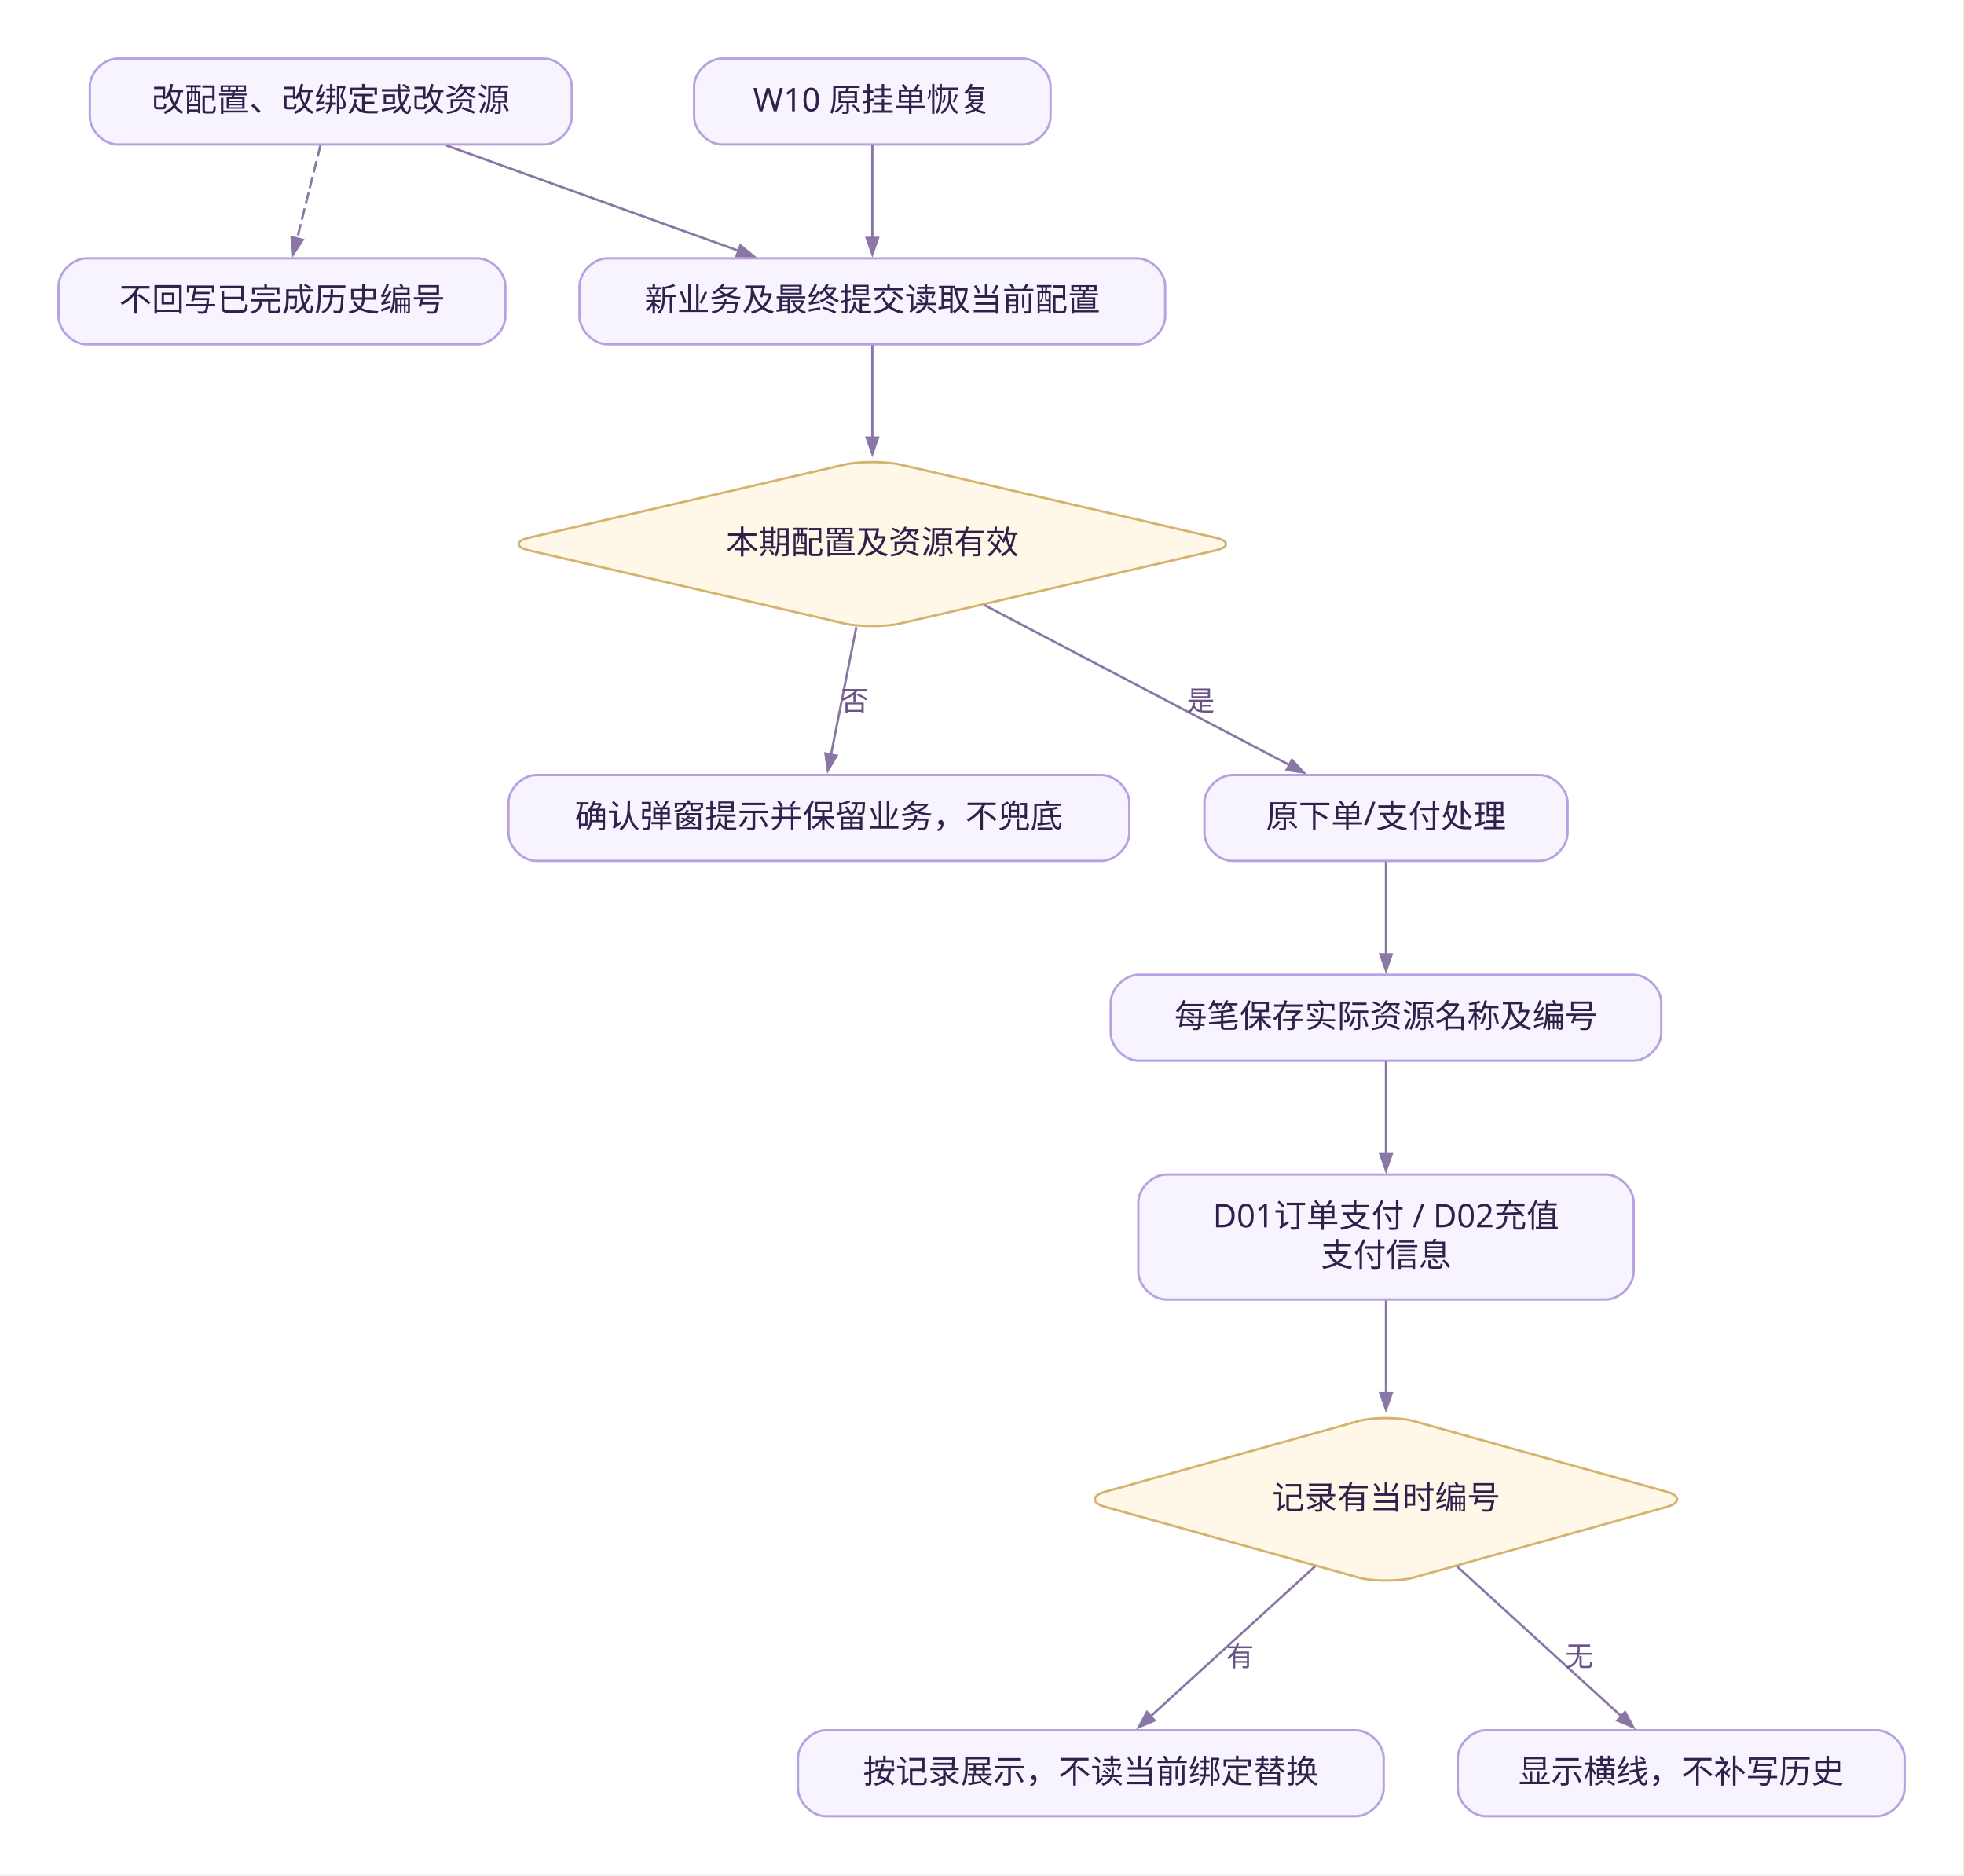
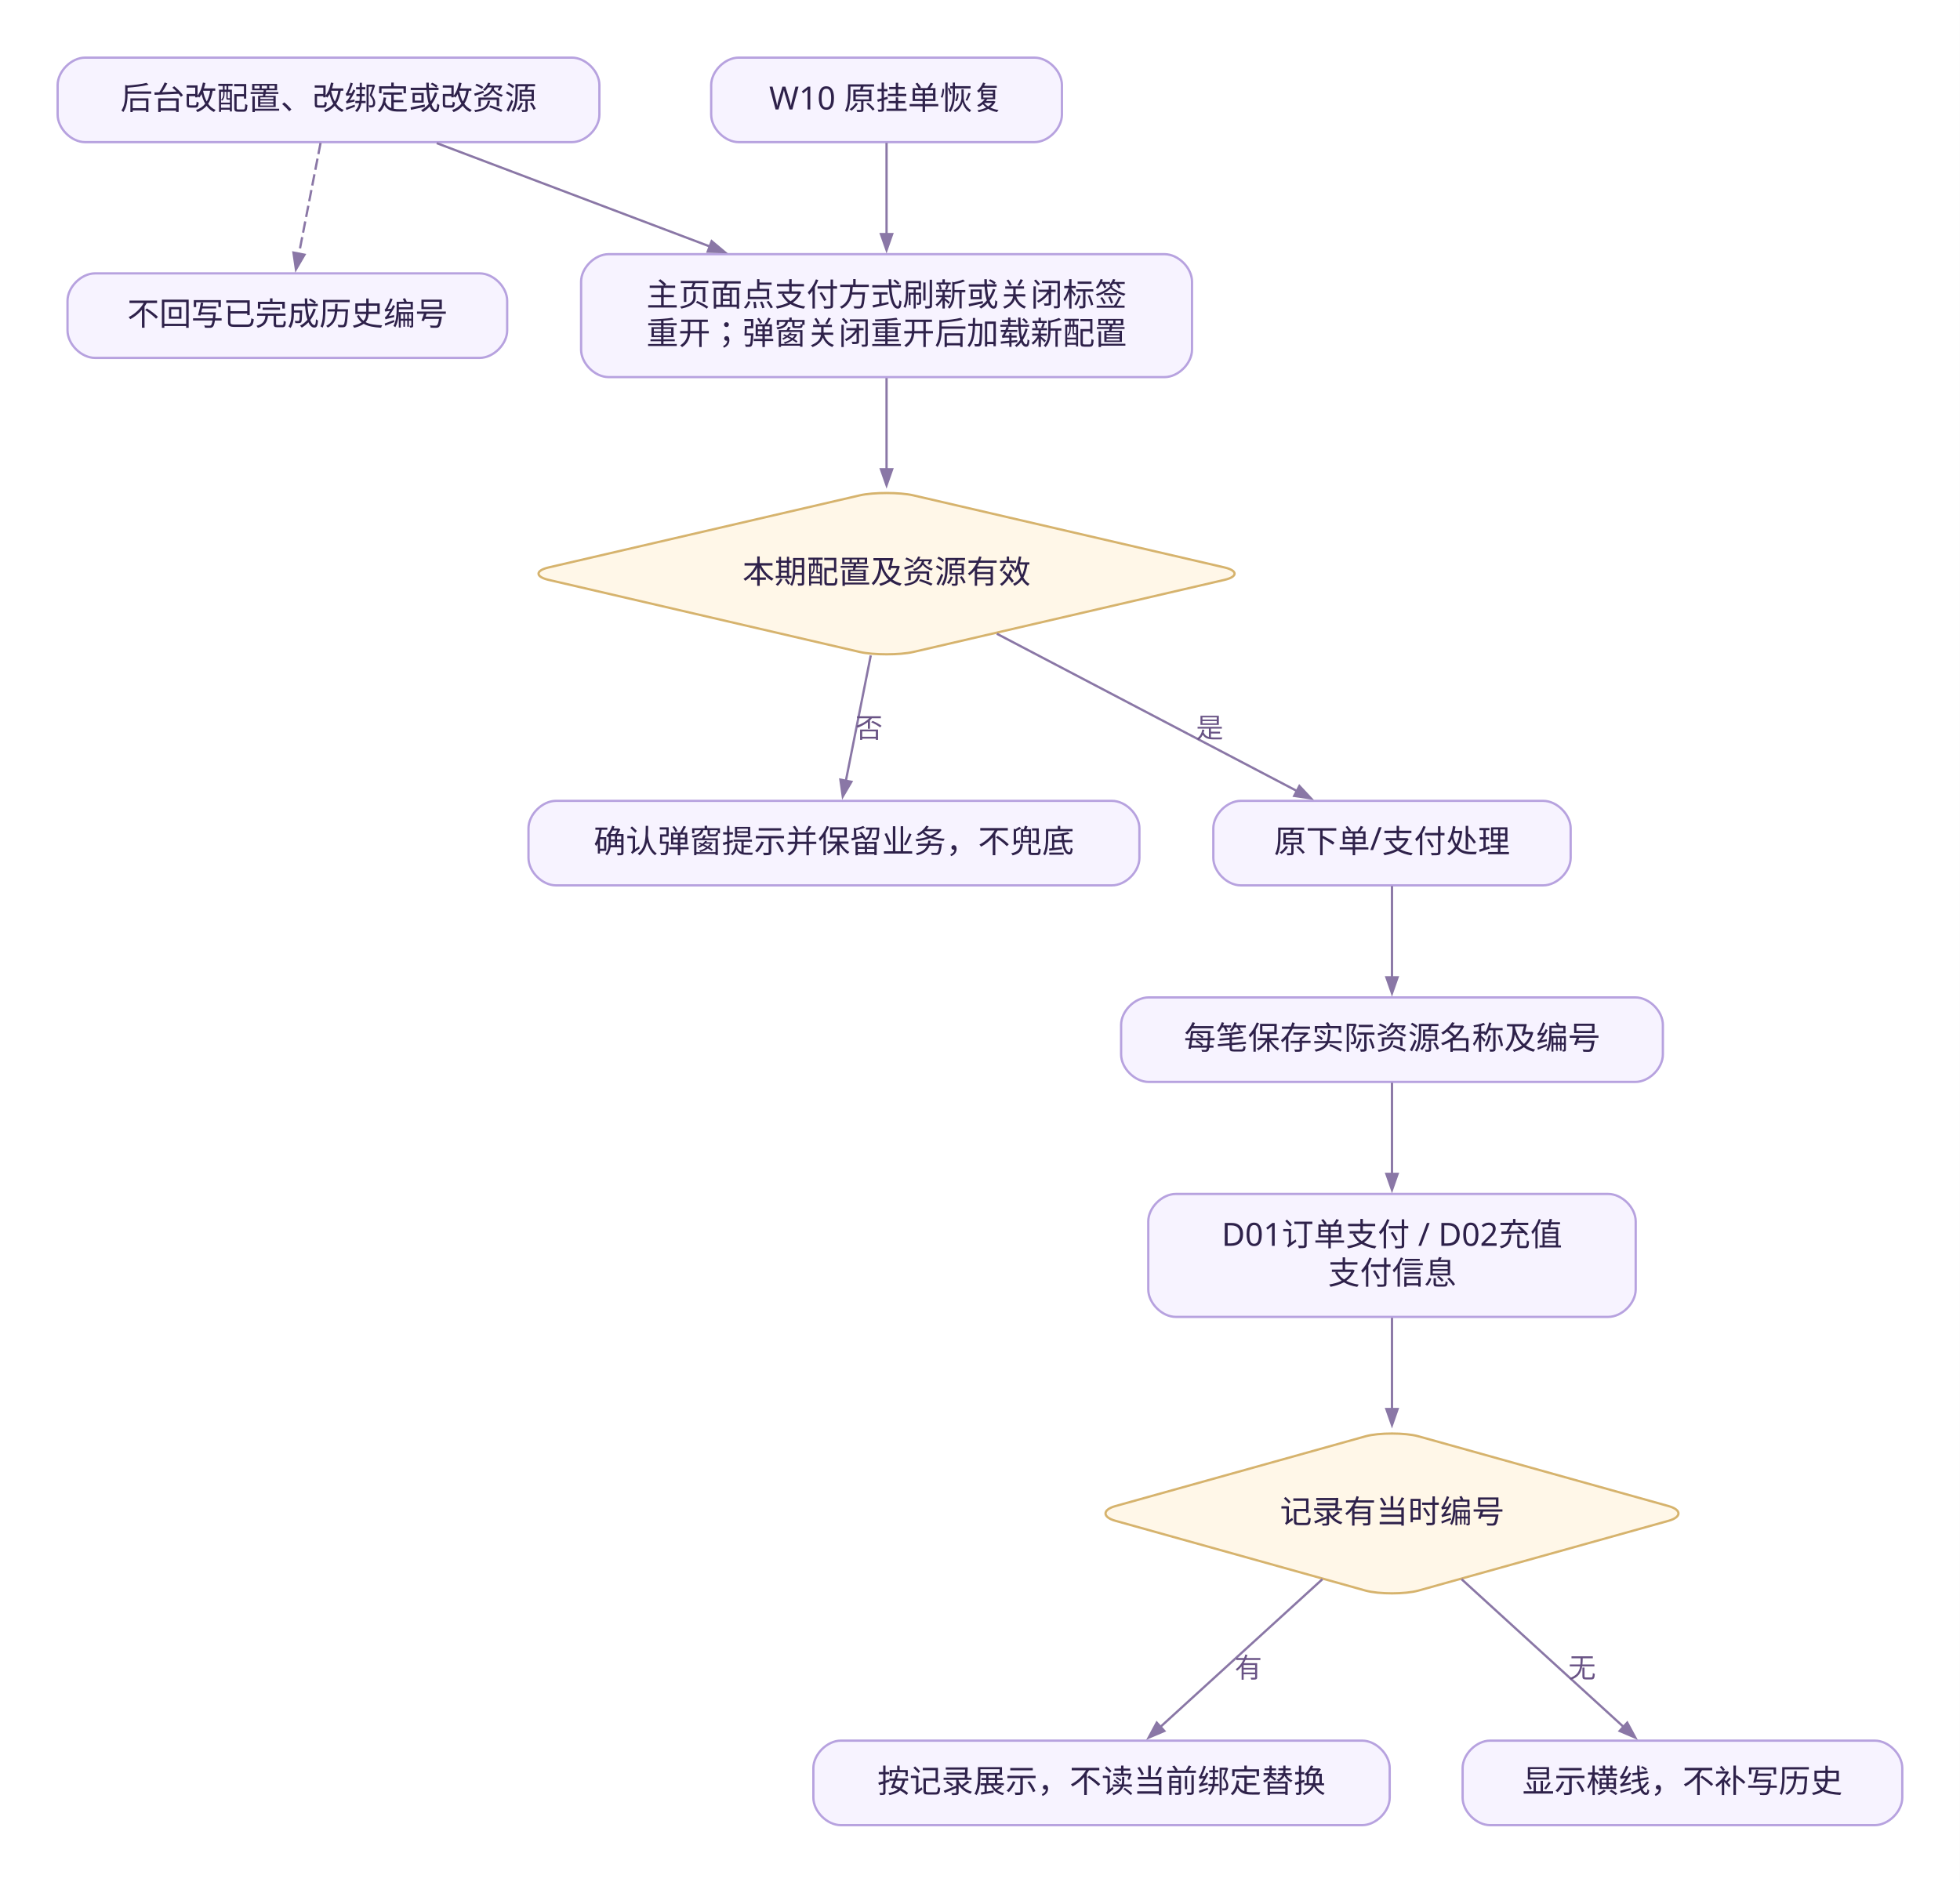
- <svg xmlns="http://www.w3.org/2000/svg" width="845pt" height="807pt" viewBox="0.00 0.00 845.00 807.00">
-   <g id="graph0" class="graph" transform="scale(1 1) rotate(0) translate(25.2 781.4)">
-     <polygon fill="white" stroke="none" points="-25.2,25.2 -25.2,-781.4 819.44,-781.4 819.44,25.2 -25.2,25.2" />
+ <svg xmlns="http://www.w3.org/2000/svg" width="857pt" height="823pt" viewBox="0.00 0.00 857.00 823.00">
+   <g id="graph0" class="graph" transform="scale(1 1) rotate(0) translate(25.2 798.2)">
+     <polygon fill="white" stroke="none" points="-25.2,25.2 -25.2,-798.2 831.76,-798.2 831.76,25.2 -25.2,25.2" />
    <g id="node1" class="node">
-       <path fill="#f7f3ff" stroke="#b7a2df" d="M208.8,-756.2C208.8,-756.2 25.44,-756.2 25.44,-756.2 19.44,-756.2 13.44,-750.2 13.44,-744.2 13.44,-744.2 13.44,-731.24 13.44,-731.24 13.44,-725.24 19.44,-719.24 25.44,-719.24 25.44,-719.24 208.8,-719.24 208.8,-719.24 214.8,-719.24 220.8,-725.24 220.8,-731.24 220.8,-731.24 220.8,-744.2 220.8,-744.2 220.8,-750.2 214.8,-756.2 208.8,-756.2" />
-       <text xml:space="preserve" text-anchor="middle" x="117.12" y="-733.52" font-family="PingFang SC" font-size="14.00" fill="#2e214a">改配置、改绑定或改资源</text>
+       <path fill="#f7f3ff" stroke="#b7a2df" d="M224.88,-773C224.88,-773 12,-773 12,-773 6,-773 0,-767 0,-761 0,-761 0,-748.04 0,-748.04 0,-742.04 6,-736.04 12,-736.04 12,-736.04 224.88,-736.04 224.88,-736.04 230.88,-736.04 236.88,-742.04 236.88,-748.04 236.88,-748.04 236.88,-761 236.88,-761 236.88,-767 230.88,-773 224.88,-773" />
+       <text xml:space="preserve" text-anchor="middle" x="118.44" y="-750.32" font-family="PingFang SC" font-size="14.00" fill="#2e214a">后台改配置、改绑定或改资源</text>
    </g>
    <g id="node2" class="node">
-       <path fill="#f7f3ff" stroke="#b7a2df" d="M464.12,-670.24C464.12,-670.24 236.12,-670.24 236.12,-670.24 230.12,-670.24 224.12,-664.24 224.12,-658.24 224.12,-658.24 224.12,-645.28 224.12,-645.28 224.12,-639.28 230.12,-633.28 236.12,-633.28 236.12,-633.28 464.12,-633.28 464.12,-633.28 470.12,-633.28 476.12,-639.28 476.12,-645.28 476.12,-645.28 476.12,-658.24 476.12,-658.24 476.12,-664.24 470.12,-670.24 464.12,-670.24" />
-       <text xml:space="preserve" text-anchor="middle" x="350.12" y="-647.56" font-family="PingFang SC" font-size="14.00" fill="#2e214a">新业务及最终提交读取当前配置</text>
+       <path fill="#f7f3ff" stroke="#b7a2df" d="M484,-687.04C484,-687.04 240.88,-687.04 240.88,-687.04 234.88,-687.04 228.88,-681.04 228.88,-675.04 228.88,-675.04 228.88,-645.28 228.88,-645.28 228.88,-639.28 234.88,-633.28 240.88,-633.28 240.88,-633.28 484,-633.28 484,-633.28 490,-633.28 496,-639.28 496,-645.28 496,-645.28 496,-675.04 496,-675.04 496,-681.04 490,-687.04 484,-687.04" />
+       <text xml:space="preserve" text-anchor="middle" x="362.44" y="-664.36" font-family="PingFang SC" font-size="14.00" fill="#2e214a">主页面点支付方式刷新或关闭标签</text>
+       <text xml:space="preserve" text-anchor="middle" x="362.44" y="-647.56" font-family="PingFang SC" font-size="14.00" fill="#2e214a">重开；弹窗关闭重开后加载新配置</text>
    </g>
    <g id="edge1" class="edge">
-       <path fill="none" stroke="#8a77a6" d="M166.82,-718.81C203.78,-705.49 254.3,-687.29 292.94,-673.37" />
-       <polygon fill="#8a77a6" stroke="#8a77a6" points="293.32,-675.83 299.07,-671.15 291.66,-671.22 293.32,-675.83" />
+       <path fill="none" stroke="#8a77a6" d="M165.77,-735.6C199.69,-722.77 246.1,-705.2 285.32,-690.35" />
+       <polygon fill="#8a77a6" stroke="#8a77a6" points="285.97,-692.72 291.65,-687.96 284.24,-688.14 285.97,-692.72" />
    </g>
    <g id="node9" class="node">
-       <path fill="#f7f3ff" stroke="#b7a2df" d="M180.24,-670.24C180.24,-670.24 12,-670.24 12,-670.24 6,-670.24 0,-664.24 0,-658.24 0,-658.24 0,-645.28 0,-645.28 0,-639.28 6,-633.28 12,-633.28 12,-633.28 180.24,-633.28 180.24,-633.28 186.24,-633.28 192.24,-639.28 192.24,-645.28 192.24,-645.28 192.24,-658.24 192.24,-658.24 192.24,-664.24 186.24,-670.24 180.24,-670.24" />
-       <text xml:space="preserve" text-anchor="middle" x="96.12" y="-647.56" font-family="PingFang SC" font-size="14.00" fill="#2e214a">不回写已完成历史编号</text>
+       <path fill="#f7f3ff" stroke="#b7a2df" d="M184.56,-678.64C184.56,-678.64 16.32,-678.64 16.32,-678.64 10.32,-678.64 4.32,-672.64 4.32,-666.64 4.32,-666.64 4.32,-653.68 4.32,-653.68 4.32,-647.68 10.32,-641.68 16.32,-641.68 16.32,-641.68 184.56,-641.68 184.56,-641.68 190.56,-641.68 196.56,-647.68 196.56,-653.68 196.56,-653.68 196.56,-666.64 196.56,-666.64 196.56,-672.64 190.56,-678.64 184.56,-678.64" />
+       <text xml:space="preserve" text-anchor="middle" x="100.44" y="-655.96" font-family="PingFang SC" font-size="14.00" fill="#2e214a">不回写已完成历史编号</text>
    </g>
    <g id="edge8" class="edge">
-       <path fill="none" stroke="#8a77a6" stroke-dasharray="5,2" d="M112.67,-718.91C109.74,-707.23 105.87,-691.75 102.61,-678.7" />
-       <polygon fill="#8a77a6" stroke="#8a77a6" points="105.01,-678.2 100.93,-672.01 100.26,-679.39 105.01,-678.2" />
+       <path fill="none" stroke="#8a77a6" stroke-dasharray="5,2" d="M114.97,-735.71C112.28,-721.91 108.52,-702.59 105.49,-687.08" />
+       <polygon fill="#8a77a6" stroke="#8a77a6" points="107.93,-686.8 104.19,-680.4 103.12,-687.74 107.93,-686.8" />
    </g>
    <g id="node4" class="node">
-       <path fill="#fff7e8" stroke="#d6b36d" d="M338.43,-581.57C338.43,-581.57 202.33,-550.03 202.33,-550.03 196.49,-548.67 196.49,-545.97 202.33,-544.61 202.33,-544.61 338.43,-513.07 338.43,-513.07 344.27,-511.71 355.97,-511.71 361.81,-513.07 361.81,-513.07 497.91,-544.61 497.91,-544.61 503.75,-545.97 503.75,-548.67 497.91,-550.03 497.91,-550.03 361.81,-581.57 361.81,-581.57 355.97,-582.93 344.27,-582.93 338.43,-581.57" />
-       <text xml:space="preserve" text-anchor="middle" x="350.12" y="-543.12" font-family="PingFang SC" font-size="14.00" fill="#2e214a">本期配置及资源有效</text>
+       <path fill="#fff7e8" stroke="#d6b36d" d="M350.75,-581.57C350.75,-581.57 214.65,-550.03 214.65,-550.03 208.81,-548.67 208.81,-545.97 214.65,-544.61 214.65,-544.61 350.75,-513.07 350.75,-513.07 356.59,-511.71 368.29,-511.71 374.13,-513.07 374.13,-513.07 510.23,-544.61 510.23,-544.61 516.07,-545.97 516.07,-548.67 510.23,-550.03 510.23,-550.03 374.13,-581.57 374.13,-581.57 368.29,-582.93 356.59,-582.93 350.75,-581.57" />
+       <text xml:space="preserve" text-anchor="middle" x="362.44" y="-543.12" font-family="PingFang SC" font-size="14.00" fill="#2e214a">本期配置及资源有效</text>
    </g>
    <g id="edge3" class="edge">
-       <path fill="none" stroke="#8a77a6" d="M350.12,-632.92C350.12,-621.8 350.12,-606.97 350.12,-592.83" />
-       <polygon fill="#8a77a6" stroke="#8a77a6" points="352.57,-593.13 350.12,-586.13 347.67,-593.13 352.57,-593.13" />
+       <path fill="none" stroke="#8a77a6" d="M362.44,-632.89C362.44,-620.91 362.44,-606.39 362.44,-592.78" />
+       <polygon fill="#8a77a6" stroke="#8a77a6" points="364.89,-592.98 362.44,-585.98 359.99,-592.98 364.89,-592.98" />
    </g>
    <g id="node3" class="node">
-       <path fill="#f7f3ff" stroke="#b7a2df" d="M414.8,-756.2C414.8,-756.2 285.44,-756.2 285.44,-756.2 279.44,-756.2 273.44,-750.2 273.44,-744.2 273.44,-744.2 273.44,-731.24 273.44,-731.24 273.44,-725.24 279.44,-719.24 285.44,-719.24 285.44,-719.24 414.8,-719.24 414.8,-719.24 420.8,-719.24 426.8,-725.24 426.8,-731.24 426.8,-731.24 426.8,-744.2 426.8,-744.2 426.8,-750.2 420.8,-756.2 414.8,-756.2" />
-       <text xml:space="preserve" text-anchor="middle" x="350.12" y="-733.52" font-family="PingFang SC" font-size="14.00" fill="#2e214a">W10 原挂单恢复</text>
+       <path fill="#f7f3ff" stroke="#b7a2df" d="M427.12,-773C427.12,-773 297.76,-773 297.76,-773 291.76,-773 285.76,-767 285.76,-761 285.76,-761 285.76,-748.04 285.76,-748.04 285.76,-742.04 291.76,-736.04 297.76,-736.04 297.76,-736.04 427.12,-736.04 427.12,-736.04 433.12,-736.04 439.12,-742.04 439.12,-748.04 439.12,-748.04 439.12,-761 439.12,-761 439.12,-767 433.12,-773 427.12,-773" />
+       <text xml:space="preserve" text-anchor="middle" x="362.44" y="-750.32" font-family="PingFang SC" font-size="14.00" fill="#2e214a">W10 原挂单恢复</text>
    </g>
    <g id="edge2" class="edge">
-       <path fill="none" stroke="#8a77a6" d="M350.12,-718.91C350.12,-707.23 350.12,-691.75 350.12,-678.7" />
-       <polygon fill="#8a77a6" stroke="#8a77a6" points="352.57,-679.05 350.12,-672.05 347.67,-679.05 352.57,-679.05" />
+       <path fill="none" stroke="#8a77a6" d="M362.44,-735.71C362.44,-724.34 362.44,-709.22 362.44,-695.57" />
+       <polygon fill="#8a77a6" stroke="#8a77a6" points="364.89,-695.82 362.44,-688.82 359.99,-695.82 364.89,-695.82" />
    </g>
    <g id="node5" class="node">
-       <path fill="#f7f3ff" stroke="#b7a2df" d="M448.68,-447.96C448.68,-447.96 205.56,-447.96 205.56,-447.96 199.56,-447.96 193.56,-441.96 193.56,-435.96 193.56,-435.96 193.56,-423 193.56,-423 193.56,-417 199.56,-411 205.56,-411 205.56,-411 448.68,-411 448.68,-411 454.68,-411 460.68,-417 460.68,-423 460.68,-423 460.68,-435.96 460.68,-435.96 460.68,-441.96 454.68,-447.96 448.68,-447.96" />
-       <text xml:space="preserve" text-anchor="middle" x="327.12" y="-425.28" font-family="PingFang SC" font-size="14.00" fill="#2e214a">确认弹窗提示并保留业务，不兜底</text>
+       <path fill="#f7f3ff" stroke="#b7a2df" d="M461,-447.96C461,-447.96 217.88,-447.96 217.88,-447.96 211.88,-447.96 205.88,-441.96 205.88,-435.96 205.88,-435.96 205.88,-423 205.88,-423 205.88,-417 211.88,-411 217.88,-411 217.88,-411 461,-411 461,-411 467,-411 473,-417 473,-423 473,-423 473,-435.96 473,-435.96 473,-441.96 467,-447.96 461,-447.96" />
+       <text xml:space="preserve" text-anchor="middle" x="339.44" y="-425.28" font-family="PingFang SC" font-size="14.00" fill="#2e214a">确认弹窗提示并保留业务，不兜底</text>
    </g>
    <g id="edge4" class="edge">
-       <path fill="none" stroke="#8a77a6" d="M343.22,-511.56C339.7,-493.86 335.5,-472.69 332.27,-456.43" />
-       <polygon fill="#8a77a6" stroke="#8a77a6" points="334.74,-456.29 330.98,-449.9 329.94,-457.24 334.74,-456.29" />
-       <text xml:space="preserve" text-anchor="middle" x="342.43" y="-475.56" font-family="PingFang SC" font-size="12.00" fill="#695385">否</text>
+       <path fill="none" stroke="#8a77a6" d="M355.54,-511.56C352.02,-493.86 347.82,-472.69 344.59,-456.43" />
+       <polygon fill="#8a77a6" stroke="#8a77a6" points="347.06,-456.29 343.3,-449.9 342.26,-457.24 347.06,-456.29" />
+       <text xml:space="preserve" text-anchor="middle" x="354.75" y="-475.56" font-family="PingFang SC" font-size="12.00" fill="#695385">否</text>
    </g>
    <g id="node6" class="node">
-       <path fill="#f7f3ff" stroke="#b7a2df" d="M637.24,-447.96C637.24,-447.96 505,-447.96 505,-447.96 499,-447.96 493,-441.96 493,-435.96 493,-435.96 493,-423 493,-423 493,-417 499,-411 505,-411 505,-411 637.24,-411 637.24,-411 643.24,-411 649.24,-417 649.24,-423 649.24,-423 649.24,-435.96 649.24,-435.96 649.24,-441.96 643.24,-447.96 637.24,-447.96" />
-       <text xml:space="preserve" text-anchor="middle" x="571.12" y="-425.28" font-family="PingFang SC" font-size="14.00" fill="#2e214a">原下单/支付处理</text>
+       <path fill="#f7f3ff" stroke="#b7a2df" d="M649.56,-447.96C649.56,-447.96 517.32,-447.96 517.32,-447.96 511.32,-447.96 505.32,-441.96 505.32,-435.96 505.32,-435.96 505.32,-423 505.32,-423 505.32,-417 511.32,-411 517.32,-411 517.32,-411 649.56,-411 649.56,-411 655.56,-411 661.56,-417 661.56,-423 661.56,-423 661.56,-435.96 661.56,-435.96 661.56,-441.96 655.56,-447.96 649.56,-447.96" />
+       <text xml:space="preserve" text-anchor="middle" x="583.44" y="-425.28" font-family="PingFang SC" font-size="14.00" fill="#2e214a">原下单/支付处理</text>
    </g>
    <g id="edge5" class="edge">
-       <path fill="none" stroke="#8a77a6" d="M398.35,-521.04C437.64,-500.45 492.53,-471.67 529.82,-452.13" />
-       <polygon fill="#8a77a6" stroke="#8a77a6" points="530.63,-454.47 535.69,-449.05 528.36,-450.13 530.63,-454.47" />
-       <text xml:space="preserve" text-anchor="middle" x="491.41" y="-475.56" font-family="PingFang SC" font-size="12.00" fill="#695385">是</text>
+       <path fill="none" stroke="#8a77a6" d="M410.67,-521.04C449.96,-500.45 504.85,-471.67 542.14,-452.13" />
+       <polygon fill="#8a77a6" stroke="#8a77a6" points="542.95,-454.47 548.01,-449.05 540.68,-450.13 542.95,-454.47" />
+       <text xml:space="preserve" text-anchor="middle" x="503.73" y="-475.56" font-family="PingFang SC" font-size="12.00" fill="#695385">是</text>
    </g>
    <g id="node7" class="node">
-       <path fill="#f7f3ff" stroke="#b7a2df" d="M677.56,-362C677.56,-362 464.68,-362 464.68,-362 458.68,-362 452.68,-356 452.68,-350 452.68,-350 452.68,-337.04 452.68,-337.04 452.68,-331.04 458.68,-325.04 464.68,-325.04 464.68,-325.04 677.56,-325.04 677.56,-325.04 683.56,-325.04 689.56,-331.04 689.56,-337.04 689.56,-337.04 689.56,-350 689.56,-350 689.56,-356 683.56,-362 677.56,-362" />
-       <text xml:space="preserve" text-anchor="middle" x="571.12" y="-339.32" font-family="PingFang SC" font-size="14.00" fill="#2e214a">每笔保存实际资源名称及编号</text>
+       <path fill="#f7f3ff" stroke="#b7a2df" d="M689.88,-362C689.88,-362 477,-362 477,-362 471,-362 465,-356 465,-350 465,-350 465,-337.04 465,-337.04 465,-331.04 471,-325.04 477,-325.04 477,-325.04 689.88,-325.04 689.88,-325.04 695.88,-325.04 701.88,-331.04 701.88,-337.04 701.88,-337.04 701.88,-350 701.88,-350 701.88,-356 695.88,-362 689.88,-362" />
+       <text xml:space="preserve" text-anchor="middle" x="583.44" y="-339.32" font-family="PingFang SC" font-size="14.00" fill="#2e214a">每笔保存实际资源名称及编号</text>
    </g>
    <g id="edge6" class="edge">
-       <path fill="none" stroke="#8a77a6" d="M571.12,-410.67C571.12,-398.99 571.12,-383.51 571.12,-370.46" />
-       <polygon fill="#8a77a6" stroke="#8a77a6" points="573.57,-370.81 571.12,-363.81 568.67,-370.81 573.57,-370.81" />
+       <path fill="none" stroke="#8a77a6" d="M583.44,-410.67C583.44,-398.99 583.44,-383.51 583.44,-370.46" />
+       <polygon fill="#8a77a6" stroke="#8a77a6" points="585.89,-370.81 583.44,-363.81 580.99,-370.81 585.89,-370.81" />
    </g>
    <g id="node8" class="node">
-       <path fill="#f7f3ff" stroke="#b7a2df" d="M665.68,-276.04C665.68,-276.04 476.56,-276.04 476.56,-276.04 470.56,-276.04 464.56,-270.04 464.56,-264.04 464.56,-264.04 464.56,-234.28 464.56,-234.28 464.56,-228.28 470.56,-222.28 476.56,-222.28 476.56,-222.28 665.68,-222.28 665.68,-222.28 671.68,-222.28 677.68,-228.28 677.68,-234.28 677.68,-234.28 677.68,-264.04 677.68,-264.04 677.68,-270.04 671.68,-276.04 665.68,-276.04" />
-       <text xml:space="preserve" text-anchor="middle" x="571.12" y="-253.36" font-family="PingFang SC" font-size="14.00" fill="#2e214a">D01订单支付 / D02充值</text>
-       <text xml:space="preserve" text-anchor="middle" x="571.12" y="-236.56" font-family="PingFang SC" font-size="14.00" fill="#2e214a">支付信息</text>
+       <path fill="#f7f3ff" stroke="#b7a2df" d="M678,-276.04C678,-276.04 488.88,-276.04 488.88,-276.04 482.88,-276.04 476.88,-270.04 476.88,-264.04 476.88,-264.04 476.88,-234.28 476.88,-234.28 476.88,-228.28 482.88,-222.28 488.88,-222.28 488.88,-222.28 678,-222.28 678,-222.28 684,-222.28 690,-228.28 690,-234.28 690,-234.28 690,-264.04 690,-264.04 690,-270.04 684,-276.04 678,-276.04" />
+       <text xml:space="preserve" text-anchor="middle" x="583.44" y="-253.36" font-family="PingFang SC" font-size="14.00" fill="#2e214a">D01订单支付 / D02充值</text>
+       <text xml:space="preserve" text-anchor="middle" x="583.44" y="-236.56" font-family="PingFang SC" font-size="14.00" fill="#2e214a">支付信息</text>
    </g>
    <g id="edge7" class="edge">
-       <path fill="none" stroke="#8a77a6" d="M571.12,-324.71C571.12,-313.34 571.12,-298.22 571.12,-284.57" />
-       <polygon fill="#8a77a6" stroke="#8a77a6" points="573.57,-284.82 571.12,-277.82 568.67,-284.82 573.57,-284.82" />
+       <path fill="none" stroke="#8a77a6" d="M583.44,-324.71C583.44,-313.34 583.44,-298.22 583.44,-284.57" />
+       <polygon fill="#8a77a6" stroke="#8a77a6" points="585.89,-284.82 583.44,-277.82 580.99,-284.82 585.89,-284.82" />
    </g>
    <g id="node10" class="node">
-       <path fill="#fff7e8" stroke="#d6b36d" d="M559.56,-170.06C559.56,-170.06 450.2,-139.54 450.2,-139.54 444.42,-137.93 444.42,-134.71 450.2,-133.1 450.2,-133.1 559.56,-102.58 559.56,-102.58 565.34,-100.97 576.9,-100.97 582.68,-102.58 582.68,-102.58 692.04,-133.1 692.04,-133.1 697.82,-134.71 697.82,-137.93 692.04,-139.54 692.04,-139.54 582.68,-170.06 582.68,-170.06 576.9,-171.67 565.34,-171.67 559.56,-170.06" />
-       <text xml:space="preserve" text-anchor="middle" x="571.12" y="-132.12" font-family="PingFang SC" font-size="14.00" fill="#2e214a">记录有当时编号</text>
+       <path fill="#fff7e8" stroke="#d6b36d" d="M571.88,-170.06C571.88,-170.06 462.52,-139.54 462.52,-139.54 456.74,-137.93 456.74,-134.71 462.52,-133.1 462.52,-133.1 571.88,-102.58 571.88,-102.58 577.66,-100.97 589.22,-100.97 595,-102.58 595,-102.58 704.36,-133.1 704.36,-133.1 710.14,-134.71 710.14,-137.93 704.36,-139.54 704.36,-139.54 595,-170.06 595,-170.06 589.22,-171.67 577.66,-171.67 571.88,-170.06" />
+       <text xml:space="preserve" text-anchor="middle" x="583.44" y="-132.12" font-family="PingFang SC" font-size="14.00" fill="#2e214a">记录有当时编号</text>
    </g>
    <g id="edge9" class="edge">
-       <path fill="none" stroke="#8a77a6" d="M571.12,-221.89C571.12,-209.91 571.12,-195.39 571.12,-181.78" />
-       <polygon fill="#8a77a6" stroke="#8a77a6" points="573.57,-181.98 571.12,-174.98 568.67,-181.98 573.57,-181.98" />
+       <path fill="none" stroke="#8a77a6" d="M583.44,-221.89C583.44,-209.91 583.44,-195.39 583.44,-181.78" />
+       <polygon fill="#8a77a6" stroke="#8a77a6" points="585.89,-181.98 583.44,-174.98 580.99,-181.98 585.89,-181.98" />
    </g>
    <g id="node11" class="node">
-       <path fill="#f7f3ff" stroke="#b7a2df" d="M558.12,-36.96C558.12,-36.96 330.12,-36.96 330.12,-36.96 324.12,-36.96 318.12,-30.96 318.12,-24.96 318.12,-24.96 318.12,-12 318.12,-12 318.12,-6 324.12,0 330.12,0 330.12,0 558.12,0 558.12,0 564.12,0 570.12,-6 570.12,-12 570.12,-12 570.12,-24.96 570.12,-24.96 570.12,-30.96 564.12,-36.96 558.12,-36.96" />
-       <text xml:space="preserve" text-anchor="middle" x="444.12" y="-14.28" font-family="PingFang SC" font-size="14.00" fill="#2e214a">按记录展示，不读当前绑定替换</text>
+       <path fill="#f7f3ff" stroke="#b7a2df" d="M570.44,-36.96C570.44,-36.96 342.44,-36.96 342.44,-36.96 336.44,-36.96 330.44,-30.96 330.44,-24.96 330.44,-24.96 330.44,-12 330.44,-12 330.44,-6 336.44,0 342.44,0 342.44,0 570.44,0 570.44,0 576.44,0 582.44,-6 582.44,-12 582.44,-12 582.44,-24.96 582.44,-24.96 582.44,-30.96 576.44,-36.96 570.44,-36.96" />
+       <text xml:space="preserve" text-anchor="middle" x="456.44" y="-14.28" font-family="PingFang SC" font-size="14.00" fill="#2e214a">按记录展示，不读当前绑定替换</text>
    </g>
    <g id="edge10" class="edge">
-       <path fill="none" stroke="#8a77a6" d="M540.7,-107.57C519.02,-87.8 490.2,-61.51 469.7,-42.82" />
-       <polygon fill="#8a77a6" stroke="#8a77a6" points="471.57,-41.2 464.74,-38.29 468.26,-44.82 471.57,-41.2" />
-       <text xml:space="preserve" text-anchor="middle" x="508.31" y="-64.56" font-family="PingFang SC" font-size="12.00" fill="#695385">有</text>
+       <path fill="none" stroke="#8a77a6" d="M553.02,-107.57C531.34,-87.8 502.52,-61.51 482.02,-42.82" />
+       <polygon fill="#8a77a6" stroke="#8a77a6" points="483.89,-41.2 477.06,-38.29 480.58,-44.82 483.89,-41.2" />
+       <text xml:space="preserve" text-anchor="middle" x="520.63" y="-64.56" font-family="PingFang SC" font-size="12.00" fill="#695385">有</text>
    </g>
    <g id="node12" class="node">
-       <path fill="#f7f3ff" stroke="#b7a2df" d="M782.24,-36.96C782.24,-36.96 614,-36.96 614,-36.96 608,-36.96 602,-30.96 602,-24.96 602,-24.96 602,-12 602,-12 602,-6 608,0 614,0 614,0 782.24,0 782.24,0 788.24,0 794.24,-6 794.24,-12 794.24,-12 794.24,-24.96 794.24,-24.96 794.24,-30.96 788.24,-36.96 782.24,-36.96" />
-       <text xml:space="preserve" text-anchor="middle" x="698.12" y="-14.28" font-family="PingFang SC" font-size="14.00" fill="#2e214a">显示横线，不补写历史</text>
+       <path fill="#f7f3ff" stroke="#b7a2df" d="M794.56,-36.96C794.56,-36.96 626.32,-36.96 626.32,-36.96 620.32,-36.96 614.32,-30.96 614.32,-24.96 614.32,-24.96 614.32,-12 614.32,-12 614.32,-6 620.32,0 626.32,0 626.32,0 794.56,0 794.56,0 800.56,0 806.56,-6 806.56,-12 806.56,-12 806.56,-24.96 806.56,-24.96 806.56,-30.96 800.56,-36.96 794.56,-36.96" />
+       <text xml:space="preserve" text-anchor="middle" x="710.44" y="-14.28" font-family="PingFang SC" font-size="14.00" fill="#2e214a">显示横线，不补写历史</text>
    </g>
    <g id="edge11" class="edge">
-       <path fill="none" stroke="#8a77a6" d="M601.54,-107.57C623.22,-87.8 652.04,-61.51 672.54,-42.82" />
-       <polygon fill="#8a77a6" stroke="#8a77a6" points="673.98,-44.82 677.5,-38.29 670.67,-41.2 673.98,-44.82" />
-       <text xml:space="preserve" text-anchor="middle" x="654.23" y="-64.56" font-family="PingFang SC" font-size="12.00" fill="#695385">无</text>
+       <path fill="none" stroke="#8a77a6" d="M613.86,-107.57C635.54,-87.8 664.36,-61.51 684.86,-42.82" />
+       <polygon fill="#8a77a6" stroke="#8a77a6" points="686.3,-44.82 689.82,-38.29 682.99,-41.2 686.3,-44.82" />
+       <text xml:space="preserve" text-anchor="middle" x="666.55" y="-64.56" font-family="PingFang SC" font-size="12.00" fill="#695385">无</text>
    </g>
  </g>
</svg>
